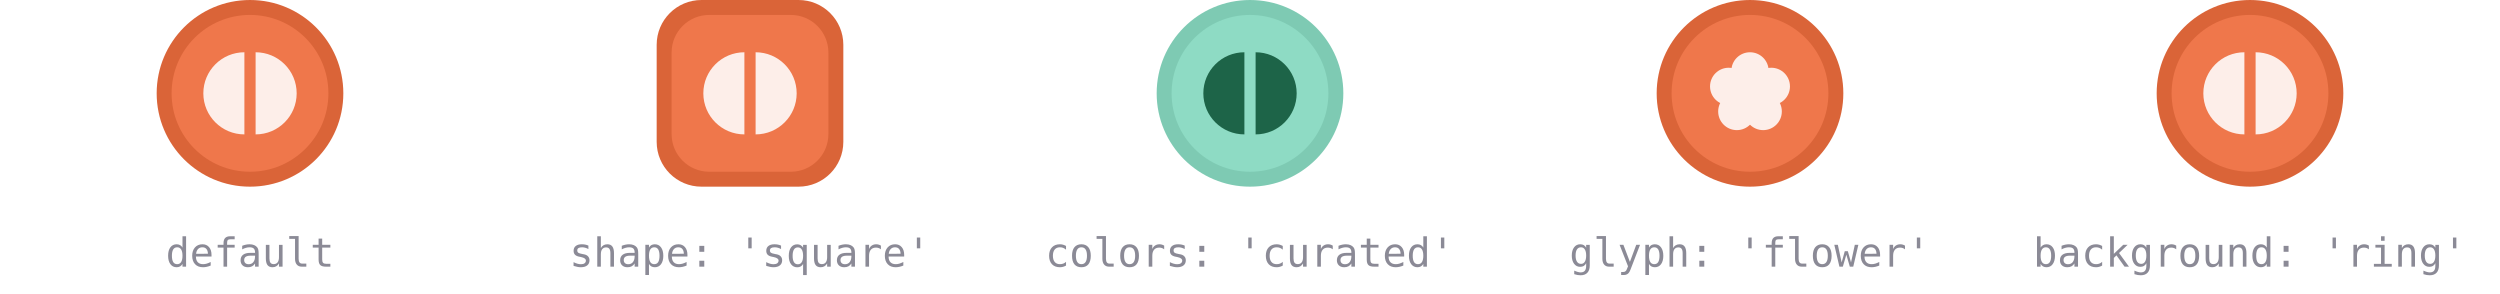
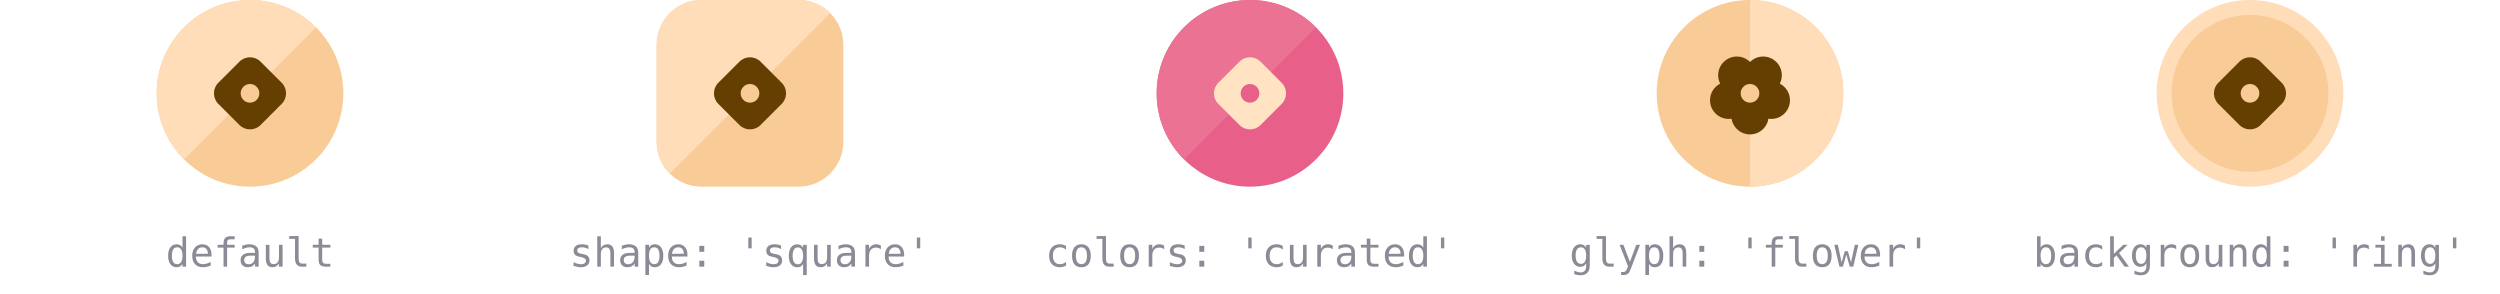
<svg xmlns="http://www.w3.org/2000/svg" viewBox="0 0 750 88" width="750" height="88">
  <g transform="translate(47.0 0.0)" opacity="1.00">
    <svg viewBox="0 0 100 100" width="56.0" height="56.0" aria-hidden="true">
-       <circle cx="50" cy="50" r="50" fill="#da6438" />
-       <g transform="translate(50 50) scale(0.84) translate(-50 -50)">
-         <circle cx="50" cy="50" r="50" fill="#ef774b" />
+       <circle cx="50" cy="50" r="50" fill="#f9cb97" />
+       <path d="M0 50A50 50 0 0 1 85.36 14.64L14.64 85.36A50 50 0 0 1 0 50Z" fill="#feddb8" />
+       <g transform="rotate(45 50 50)">
+         <rect x="34" y="34" width="32" height="32" rx="8" fill="#653e01" />
+         <circle cx="50" cy="50" r="5" fill="#f9cb97" />
      </g>
-       <path d="M47 28A22 22 0 0 0 47 72Z" fill="#fdeee9" />
-       <path d="M53 28A22 22 0 0 1 53 72Z" fill="#fdeee9" />
    </svg>
  </g>
  <text x="75" y="80" font-family="ui-monospace, SFMono-Regular, Menlo, monospace" font-size="12" fill="#8b8a96" text-anchor="middle">default</text>
  <g transform="translate(197.0 0.0)" opacity="1.00">
    <svg viewBox="0 0 100 100" width="56.0" height="56.0" aria-hidden="true">
-       <rect width="100" height="100" rx="24" fill="#da6438" />
-       <g transform="translate(50 50) scale(0.84) translate(-50 -50)">
-         <rect width="100" height="100" rx="24" fill="#ef774b" />
+       <rect width="100" height="100" rx="24" fill="#f9cb97" />
+       <path d="M24 0L76 0A24 24 0 0 1 92.97 7.03L7.03 92.97A24 24 0 0 1 0 76L0 24A24 24 0 0 1 24 0Z" fill="#feddb8" />
+       <g transform="rotate(45 50 50)">
+         <rect x="34" y="34" width="32" height="32" rx="8" fill="#653e01" />
+         <circle cx="50" cy="50" r="5" fill="#f9cb97" />
      </g>
-       <path d="M47 28A22 22 0 0 0 47 72Z" fill="#fdeee9" />
-       <path d="M53 28A22 22 0 0 1 53 72Z" fill="#fdeee9" />
    </svg>
  </g>
  <text x="225" y="80" font-family="ui-monospace, SFMono-Regular, Menlo, monospace" font-size="12" fill="#8b8a96" text-anchor="middle">shape: 'square'</text>
  <g transform="translate(347.0 0.0)" opacity="1.00">
    <svg viewBox="0 0 100 100" width="56.0" height="56.0" aria-hidden="true">
-       <circle cx="50" cy="50" r="50" fill="#7ecab3" />
-       <g transform="translate(50 50) scale(0.84) translate(-50 -50)">
-         <circle cx="50" cy="50" r="50" fill="#8EDBC4" />
+       <circle cx="50" cy="50" r="50" fill="#E8608A" />
+       <path d="M0 50A50 50 0 0 1 85.36 14.64L14.64 85.36A50 50 0 0 1 0 50Z" fill="#eb7292" />
+       <g transform="rotate(45 50 50)">
+         <rect x="34" y="34" width="32" height="32" rx="8" fill="#FFE3C2" />
+         <circle cx="50" cy="50" r="5" fill="#E8608A" />
      </g>
-       <path d="M47 28A22 22 0 0 0 47 72Z" fill="#1D6448" />
-       <path d="M53 28A22 22 0 0 1 53 72Z" fill="#1D6448" />
    </svg>
  </g>
  <text x="375" y="80" font-family="ui-monospace, SFMono-Regular, Menlo, monospace" font-size="12" fill="#8b8a96" text-anchor="middle">colors: 'curated'</text>
  <g transform="translate(497.0 0.0)" opacity="1.00">
    <svg viewBox="0 0 100 100" width="56.0" height="56.0" aria-hidden="true">
-       <circle cx="50" cy="50" r="50" fill="#da6438" />
-       <g transform="translate(50 50) scale(0.84) translate(-50 -50)">
-         <circle cx="50" cy="50" r="50" fill="#ef774b" />
-       </g>
-       <circle cx="50" cy="38" r="10" fill="#fdeee9" />
-       <circle cx="61.41" cy="46.29" r="10" fill="#fdeee9" />
-       <circle cx="57.05" cy="59.71" r="10" fill="#fdeee9" />
-       <circle cx="42.95" cy="59.71" r="10" fill="#fdeee9" />
-       <circle cx="38.59" cy="46.29" r="10" fill="#fdeee9" />
-       <circle cx="50" cy="50" r="12" fill="#fdeee9" />
+       <circle cx="50" cy="50" r="50" fill="#f9cb97" />
+       <path d="M50 0A50 50 0 0 1 50 100L50 0Z" fill="#feddb8" />
+       <circle cx="57.05" cy="40.29" r="10" fill="#653e01" />
+       <circle cx="61.41" cy="53.71" r="10" fill="#653e01" />
+       <circle cx="50" cy="62" r="10" fill="#653e01" />
+       <circle cx="38.59" cy="53.71" r="10" fill="#653e01" />
+       <circle cx="42.95" cy="40.29" r="10" fill="#653e01" />
+       <circle cx="50" cy="50" r="5" fill="#f9cb97" />
    </svg>
  </g>
  <text x="525" y="80" font-family="ui-monospace, SFMono-Regular, Menlo, monospace" font-size="12" fill="#8b8a96" text-anchor="middle">glyph: 'flower'</text>
  <g transform="translate(647.0 0.0)" opacity="1.00">
    <svg viewBox="0 0 100 100" width="56.0" height="56.0" aria-hidden="true">
-       <circle cx="50" cy="50" r="50" fill="#da6438" />
+       <circle cx="50" cy="50" r="50" fill="#feddb8" />
      <g transform="translate(50 50) scale(0.84) translate(-50 -50)">
-         <circle cx="50" cy="50" r="50" fill="#ef774b" />
+         <circle cx="50" cy="50" r="50" fill="#f9cb97" />
      </g>
-       <path d="M47 28A22 22 0 0 0 47 72Z" fill="#fdeee9" />
-       <path d="M53 28A22 22 0 0 1 53 72Z" fill="#fdeee9" />
+       <g transform="rotate(45 50 50)">
+         <rect x="34" y="34" width="32" height="32" rx="8" fill="#653e01" />
+         <circle cx="50" cy="50" r="5" fill="#f9cb97" />
+       </g>
    </svg>
  </g>
  <text x="675" y="80" font-family="ui-monospace, SFMono-Regular, Menlo, monospace" font-size="12" fill="#8b8a96" text-anchor="middle">background: 'ring'</text>
</svg>
